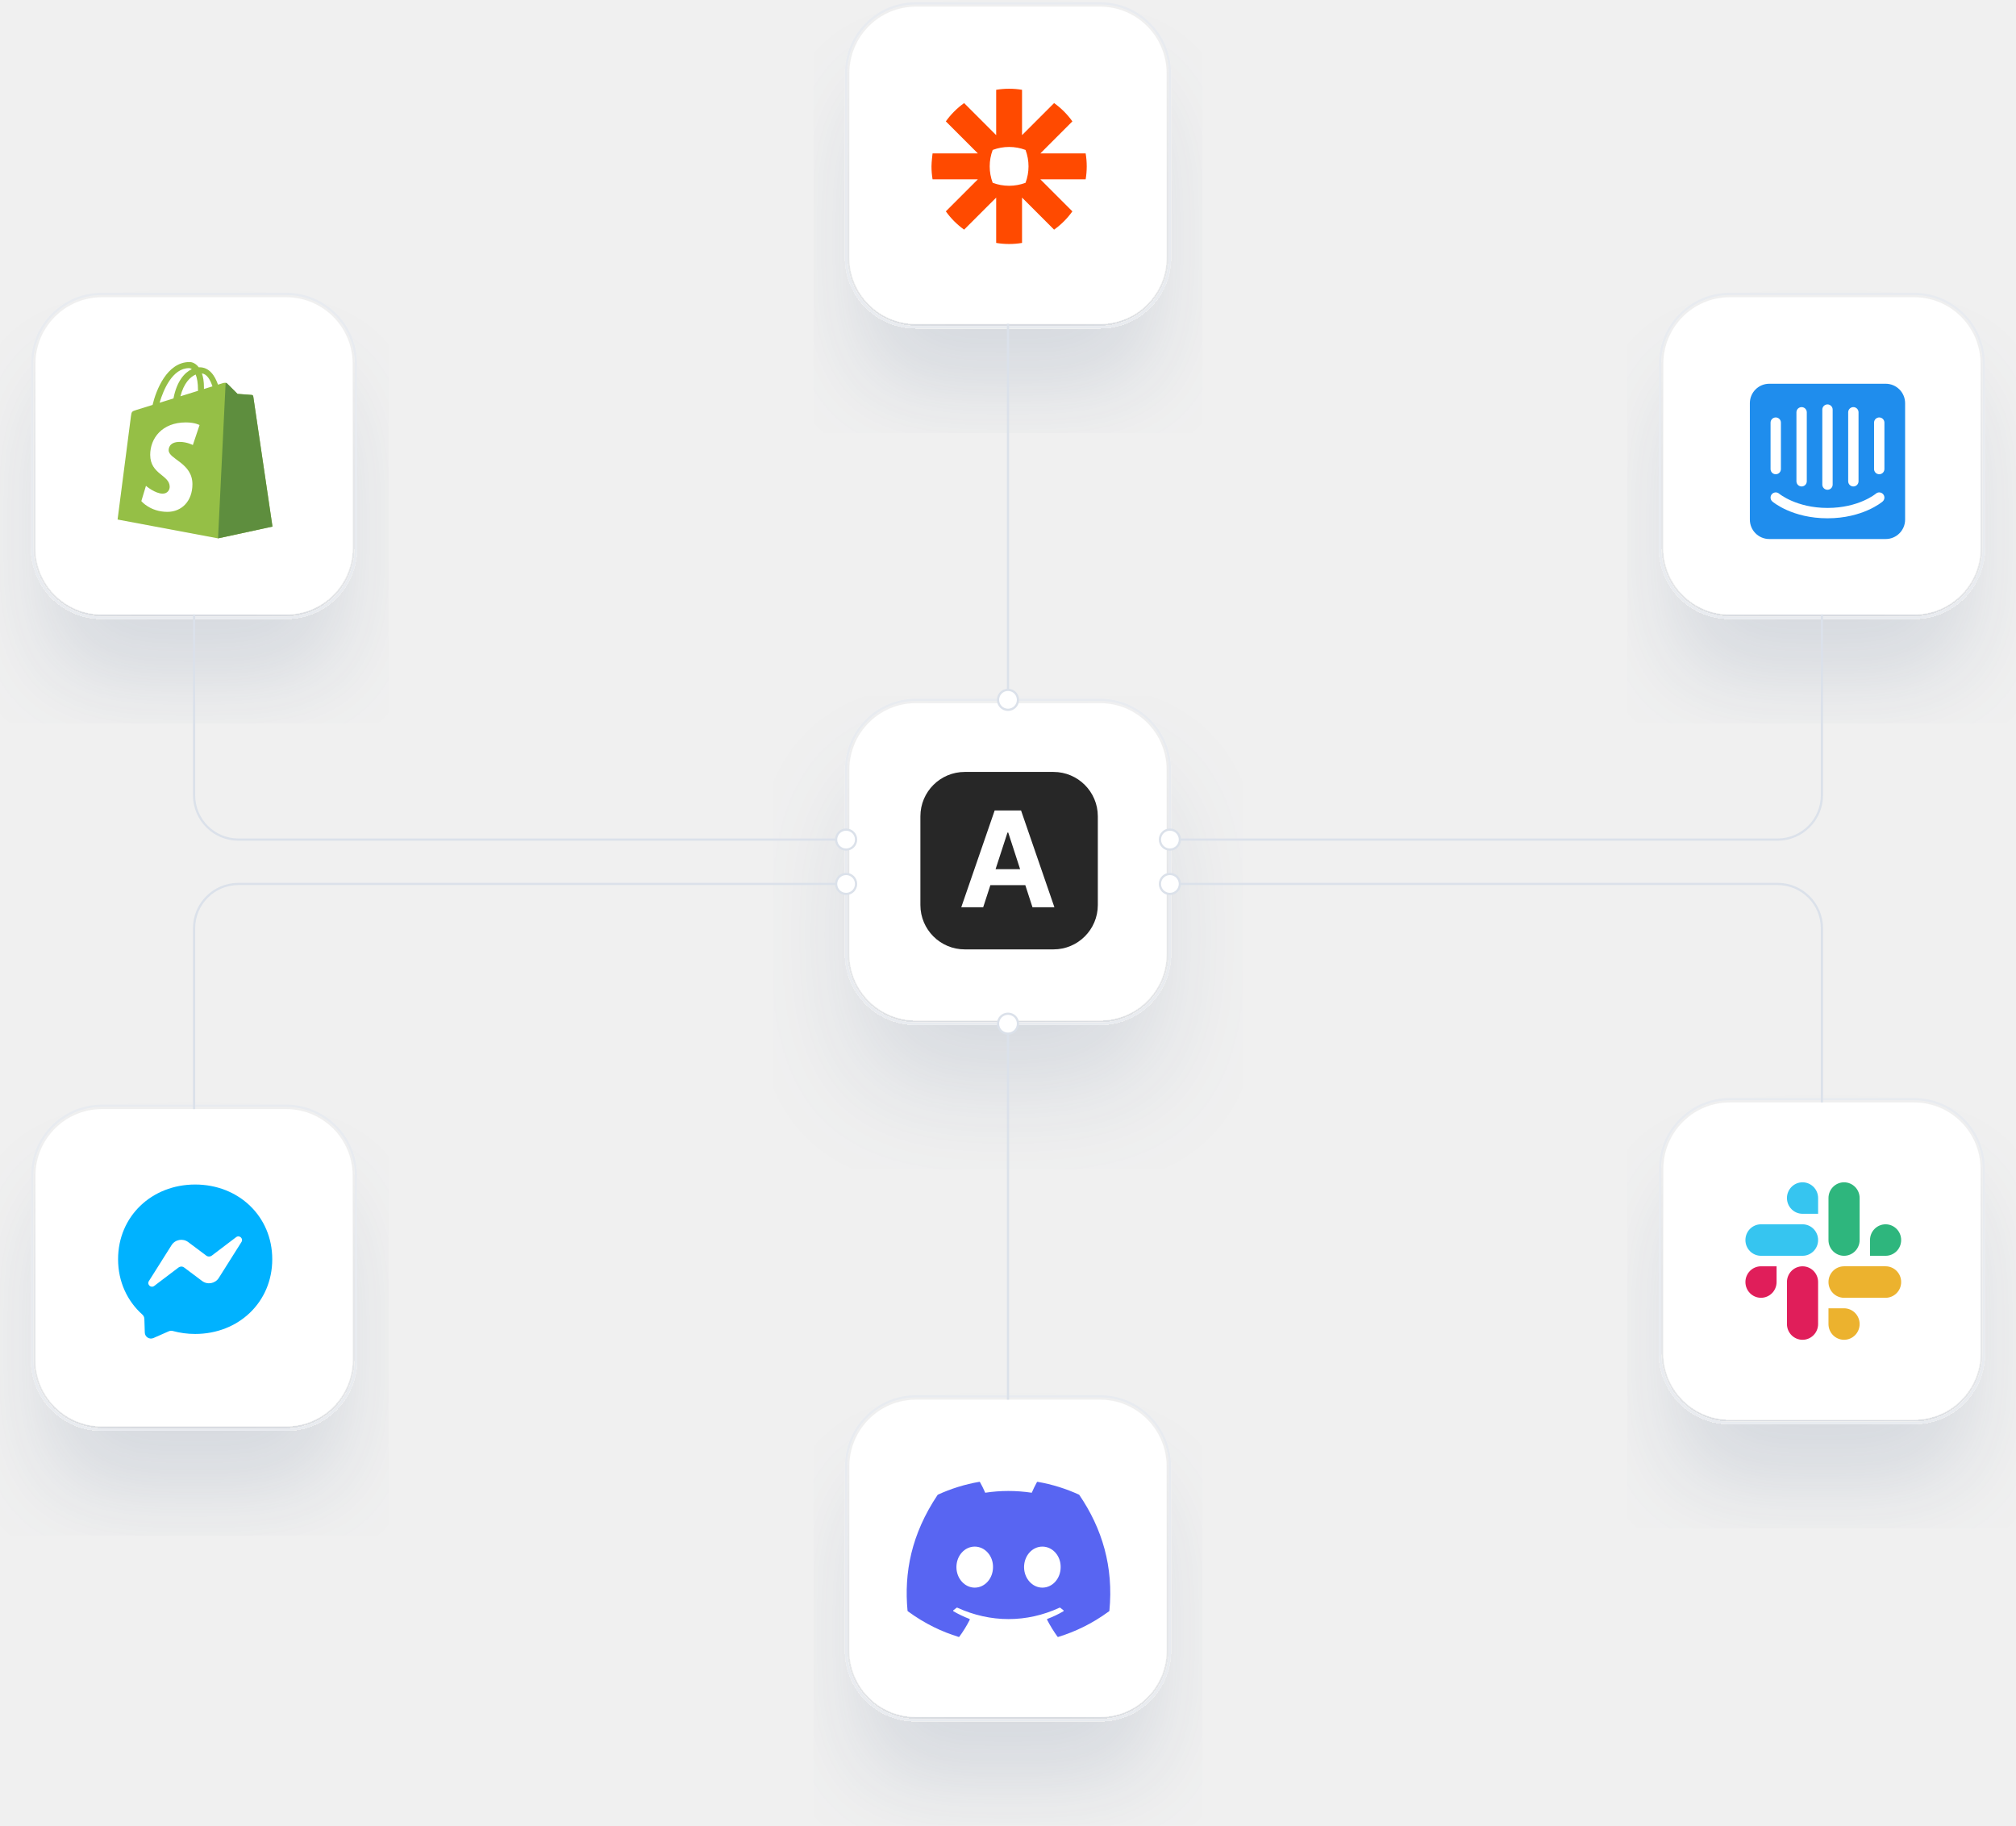
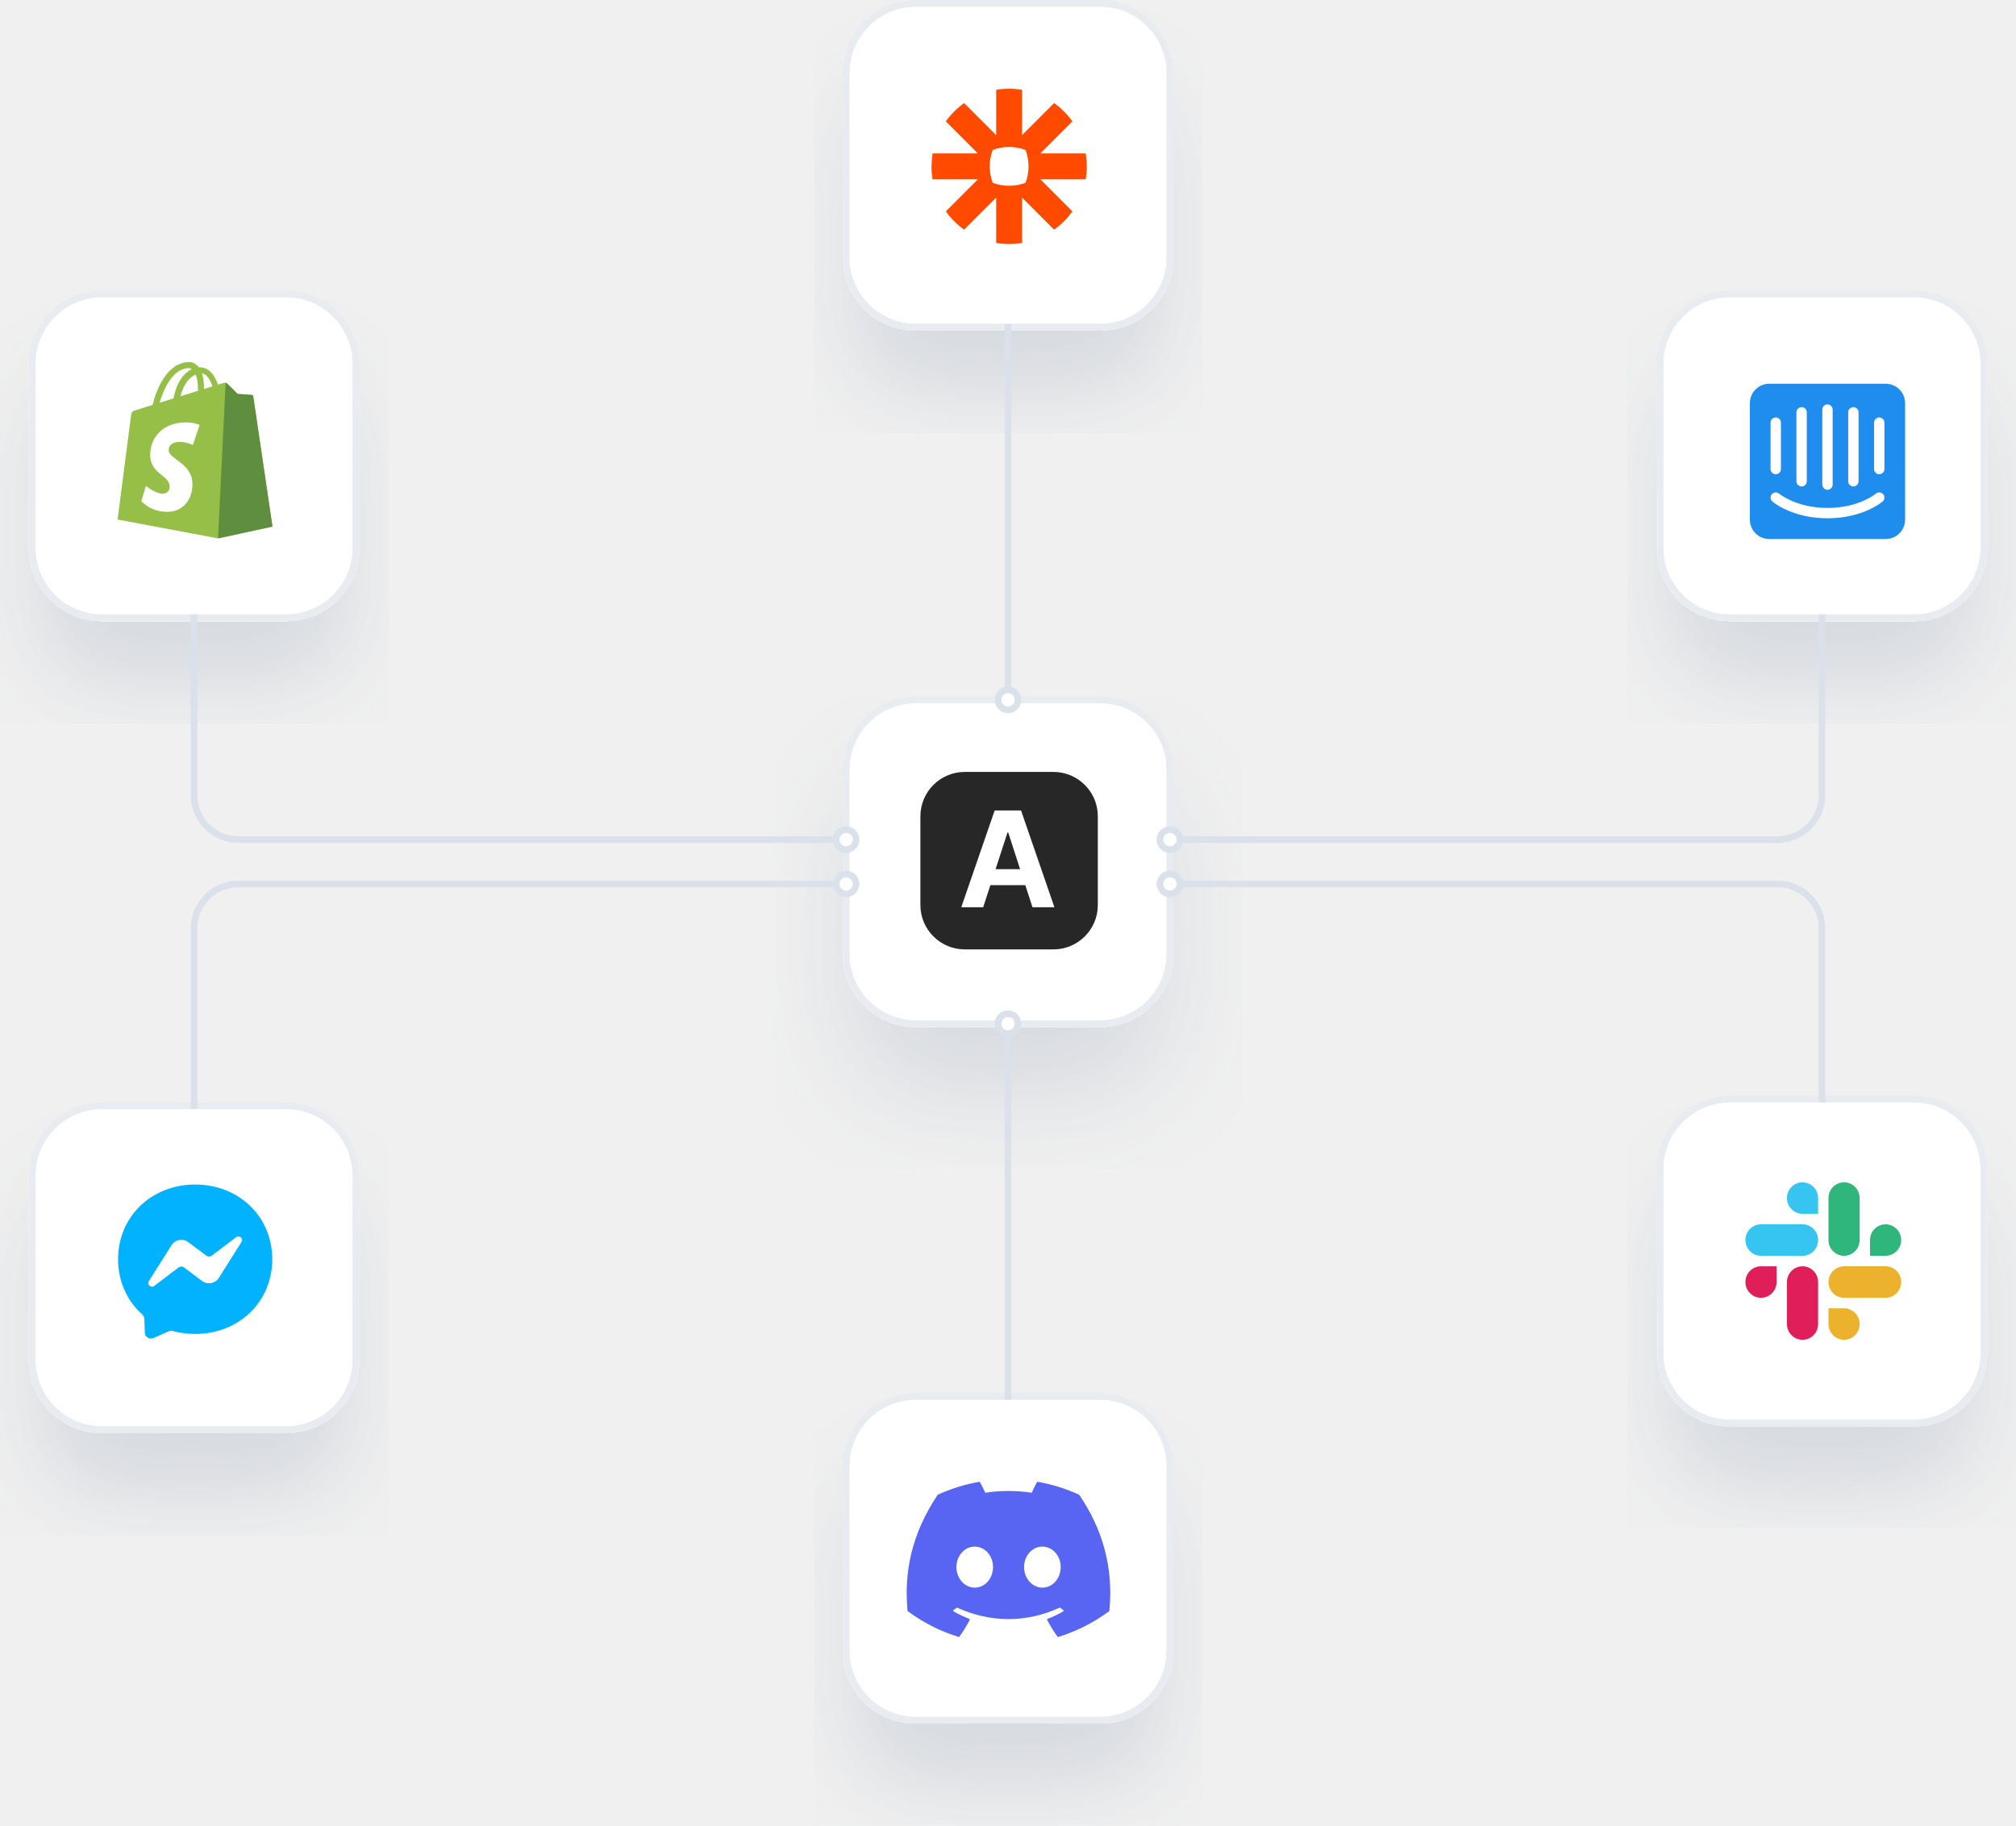
<svg xmlns="http://www.w3.org/2000/svg" width="909" height="823" viewBox="0 0 909 823" fill="none">
  <g clip-path="url(#clip0_710_119)">
    <g filter="url(#filter0_d_710_119)">
      <rect x="383" y="317" width="143" height="143" rx="30" fill="white" />
-       <rect x="381.5" y="315.5" width="146" height="146" rx="31.5" stroke="#E8EBF0" strokeWidth="3" />
+       <rect x="381.5" y="315.5" width="146" height="146" rx="31.5" stroke="#E8EBF0" stroke-width="3" />
    </g>
    <rect x="415" y="348" width="80" height="80" rx="20" fill="#272727" />
    <path d="M443.314 409H433.428L448.491 365.364H460.381L475.423 409H465.537L454.607 375.335H454.266L443.314 409ZM442.696 391.848H466.048V399.05H442.696V391.848Z" fill="white" />
    <g filter="url(#filter1_d_710_119)">
      <rect x="750" y="497" width="143" height="143" rx="30" fill="white" />
-       <rect x="748.5" y="495.5" width="146" height="146" rx="31.5" stroke="#E8EBF0" strokeWidth="3" />
+       <rect x="748.5" y="495.5" width="146" height="146" rx="31.5" stroke="#E8EBF0" stroke-width="3" />
    </g>
    <g clip-path="url(#clip1_710_119)">
      <path fillRule="evenodd" clipRule="evenodd" d="M812.746 533C808.864 533.003 805.723 536.182 805.725 540.099C805.723 544.015 808.867 547.194 812.749 547.197H819.772V540.101C819.775 536.185 816.63 533.006 812.746 533C812.749 533 812.749 533 812.746 533ZM812.746 551.933H794.023C790.141 551.936 786.997 555.115 787 559.032C786.994 562.949 790.139 566.128 794.02 566.133H812.746C816.627 566.13 819.772 562.952 819.769 559.035C819.772 555.115 816.627 551.936 812.746 551.933Z" fill="#36C5F0" />
      <path fillRule="evenodd" clipRule="evenodd" d="M857.22 559.032C857.223 555.115 854.079 551.936 850.197 551.933C846.315 551.936 843.171 555.115 843.174 559.032V566.133H850.197C854.079 566.13 857.223 562.952 857.22 559.032ZM838.495 559.032V540.099C838.497 536.185 835.356 533.006 831.474 533C827.593 533.003 824.448 536.182 824.451 540.099V559.032C824.445 562.949 827.59 566.128 831.471 566.133C835.353 566.13 838.497 562.952 838.495 559.032Z" fill="#2EB67D" />
      <path fillRule="evenodd" clipRule="evenodd" d="M831.47 604C835.352 603.997 838.496 600.818 838.494 596.901C838.496 592.985 835.352 589.806 831.47 589.803H824.447V596.901C824.444 600.815 827.589 603.994 831.47 604ZM831.47 585.064H850.196C854.078 585.061 857.222 581.882 857.219 577.965C857.225 574.048 854.08 570.87 850.199 570.864H831.473C827.592 570.867 824.447 574.045 824.45 577.962C824.447 581.882 827.589 585.061 831.47 585.064Z" fill="#ECB22E" />
      <path fillRule="evenodd" clipRule="evenodd" d="M787 577.965C786.997 581.882 790.141 585.061 794.023 585.064C797.905 585.061 801.049 581.882 801.046 577.965V570.867H794.023C790.141 570.87 786.997 574.048 787 577.965ZM805.725 577.965V596.899C805.72 600.816 808.864 603.994 812.746 604C816.627 603.997 819.772 600.818 819.769 596.901V577.971C819.775 574.054 816.63 570.875 812.749 570.87C808.864 570.87 805.723 574.048 805.725 577.965Z" fill="#E01E5A" />
    </g>
    <g filter="url(#filter2_d_710_119)">
      <rect x="16" y="500" width="143" height="143" rx="30" fill="white" />
-       <rect x="14.5" y="498.5" width="146" height="146" rx="31.5" stroke="#E8EBF0" strokeWidth="3" />
+       <rect x="14.5" y="498.5" width="146" height="146" rx="31.5" stroke="#E8EBF0" stroke-width="3" />
    </g>
    <g filter="url(#filter3_d_710_119)">
      <rect x="383" y="631" width="143" height="143" rx="30" fill="white" />
-       <rect x="381.5" y="629.5" width="146" height="146" rx="31.5" stroke="#E8EBF0" strokeWidth="3" />
+       <rect x="381.5" y="629.5" width="146" height="146" rx="31.5" stroke="#E8EBF0" stroke-width="3" />
    </g>
    <g filter="url(#filter4_d_710_119)">
      <rect x="16" y="134" width="143" height="143" rx="30" fill="white" />
-       <rect x="14.5" y="132.5" width="146" height="146" rx="31.5" stroke="#E8EBF0" strokeWidth="3" />
+       <rect x="14.5" y="132.5" width="146" height="146" rx="31.5" stroke="#E8EBF0" stroke-width="3" />
    </g>
    <g filter="url(#filter5_d_710_119)">
      <rect x="383" y="3" width="143" height="143" rx="30" fill="white" />
-       <rect x="381.5" y="1.5" width="146" height="146" rx="31.5" stroke="#E8EBF0" strokeWidth="3" />
+       <rect x="381.5" y="1.5" width="146" height="146" rx="31.5" stroke="#E8EBF0" stroke-width="3" />
    </g>
    <g filter="url(#filter6_d_710_119)">
      <rect x="750" y="134" width="143" height="143" rx="30" fill="white" />
-       <rect x="748.5" y="132.5" width="146" height="146" rx="31.5" stroke="#E8EBF0" strokeWidth="3" />
+       <rect x="748.5" y="132.5" width="146" height="146" rx="31.5" stroke="#E8EBF0" stroke-width="3" />
    </g>
    <path d="M527.5 394C525 394 523 396 523 398.5C523 401 525 403 527.5 403C530 403 532 401 532 398.5C532 396 530 394 527.5 394Z" fill="white" />
-     <path d="M532 398.5C532 396 530 394 527.5 394C525 394 523 396 523 398.5C523 401 525 403 527.5 403C530 403 532 401 532 398.5ZM532 398.5H801.5C812.546 398.5 821.5 407.454 821.5 418.5V497" stroke="#DBE1EA" strokeWidth="3" stroke-dasharray="0" />
+     <path d="M532 398.5C532 396 530 394 527.5 394C525 394 523 396 523 398.5C523 401 525 403 527.5 403C530 403 532 401 532 398.5ZM532 398.5H801.5C812.546 398.5 821.5 407.454 821.5 418.5V497" stroke="#DBE1EA" stroke-width="3" stroke-dasharray="0" />
    <path d="M454.5 311C452 311 450 313 450 315.5C450 318 452 320 454.5 320C457 320 459 318 459 315.5C459 313 457 311 454.5 311Z" fill="white" />
-     <path d="M454.5 311C452 311 450 313 450 315.5C450 318 452 320 454.5 320C457 320 459 318 459 315.5C459 313 457 311 454.5 311ZM454.5 311V146" stroke="#DBE1EA" strokeWidth="3" stroke-dasharray="0" />
+     <path d="M454.5 311C452 311 450 313 450 315.5C450 318 452 320 454.5 320C457 320 459 318 459 315.5C459 313 457 311 454.5 311ZM454.5 311V146" stroke="#DBE1EA" stroke-width="3" stroke-dasharray="0" />
    <path d="M454.5 457C452 457 450 459 450 461.5C450 464 452 466 454.5 466C457 466 459 464 459 461.5C459 459 457 457 454.5 457Z" fill="white" />
-     <path d="M454.5 466C457 466 459 464 459 461.5C459 459 457 457 454.5 457C452 457 450 459 450 461.5C450 464 452 466 454.5 466ZM454.5 466V631" stroke="#DBE1EA" strokeWidth="3" stroke-dasharray="0" />
+     <path d="M454.5 466C457 466 459 464 459 461.5C459 459 457 457 454.5 457C452 457 450 459 450 461.5C450 464 452 466 454.5 466ZM454.5 466V631" stroke="#DBE1EA" stroke-width="3" stroke-dasharray="0" />
    <path d="M381.5 394C379 394 377 396 377 398.5C377 401 379 403 381.5 403C384 403 386 401 386 398.5C386 396 384 394 381.5 394Z" fill="white" />
-     <path d="M377 398.5C377 396 379 394 381.5 394C384 394 386 396 386 398.5C386 401 384 403 381.5 403C379 403 377 401 377 398.5ZM377 398.5H107.5C96.454 398.5 87.5 407.454 87.5 418.5V500" stroke="#DBE1EA" strokeWidth="3" stroke-dasharray="0" />
+     <path d="M377 398.5C377 396 379 394 381.5 394C384 394 386 396 386 398.5C386 401 384 403 381.5 403C379 403 377 401 377 398.5ZM377 398.5H107.5C96.454 398.5 87.5 407.454 87.5 418.5V500" stroke="#DBE1EA" stroke-width="3" stroke-dasharray="0" />
    <path d="M381.5 374C379 374 377 376 377 378.5C377 381 379 383 381.5 383C384 383 386 381 386 378.5C386 376 384 374 381.5 374Z" fill="white" />
-     <path d="M377 378.5C377 376 379 374 381.5 374C384 374 386 376 386 378.5C386 381 384 383 381.5 383C379 383 377 381 377 378.5ZM377 378.5H107.5C96.454 378.5 87.5 369.546 87.5 358.5V277" stroke="#DBE1EA" strokeWidth="3" stroke-dasharray="0" />
+     <path d="M377 378.5C377 376 379 374 381.5 374C384 374 386 376 386 378.5C386 381 384 383 381.5 383C379 383 377 381 377 378.5ZM377 378.5H107.5C96.454 378.5 87.5 369.546 87.5 358.5V277" stroke="#DBE1EA" stroke-width="3" stroke-dasharray="0" />
    <path d="M527.5 374C525 374 523 376 523 378.5C523 381 525 383 527.5 383C530 383 532 381 532 378.5C532 376 530 374 527.5 374Z" fill="white" />
-     <path d="M532 378.5C532 376 530 374 527.5 374C525 374 523 376 523 378.5C523 381 525 383 527.5 383C530 383 532 381 532 378.5ZM532 378.5H801.5C812.546 378.5 821.5 369.546 821.5 358.5V277" stroke="#DBE1EA" strokeWidth="3" stroke-dasharray="0" />
+     <path d="M532 378.5C532 376 530 374 527.5 374C525 374 523 376 523 378.5C523 381 525 383 527.5 383C530 383 532 381 532 378.5ZM532 378.5H801.5C812.546 378.5 821.5 369.546 821.5 358.5V277" stroke="#DBE1EA" stroke-width="3" stroke-dasharray="0" />
    <g clip-path="url(#clip2_710_119)">
      <path fillRule="evenodd" clipRule="evenodd" d="M87.999 534C68.417 534 53.24 548.33 53.24 567.683C53.24 577.807 57.395 586.554 64.157 592.598C64.724 593.108 65.067 593.813 65.095 594.575L65.284 600.751C65.346 602.721 67.382 604 69.186 603.21L76.082 600.171C76.665 599.913 77.32 599.864 77.935 600.032C81.103 600.905 84.481 601.366 87.999 601.366C107.582 601.366 122.758 587.036 122.758 567.683C122.758 548.33 107.582 534 87.999 534Z" fill="url(#paint0_linear_710_119)" />
      <path fillRule="evenodd" clipRule="evenodd" d="M67.13 577.534L77.341 561.353C78.964 558.782 82.446 558.139 84.88 559.963L93 566.048C93.363 566.319 93.804 566.465 94.257 566.464C94.709 566.463 95.15 566.314 95.511 566.041L106.477 557.727C107.939 556.616 109.855 558.37 108.869 559.921L98.665 576.095C97.042 578.666 93.559 579.309 91.126 577.485L83.006 571.4C82.643 571.129 82.202 570.983 81.749 570.984C81.297 570.985 80.856 571.134 80.495 571.407L69.522 579.728C68.06 580.839 66.144 579.085 67.13 577.534Z" fill="white" />
    </g>
    <g clip-path="url(#clip3_710_119)">
      <path d="M114.185 178.69C114.13 178.291 113.781 178.069 113.492 178.045C113.203 178.021 107.099 177.568 107.099 177.568C107.099 177.568 102.859 173.356 102.393 172.889C101.928 172.423 101.018 172.565 100.666 172.669C100.614 172.684 99.739 172.954 98.293 173.402C96.877 169.324 94.377 165.575 89.98 165.575C89.858 165.575 89.734 165.58 89.609 165.587C88.358 163.932 86.809 163.213 85.471 163.213C75.227 163.213 70.334 176.029 68.799 182.541C64.819 183.776 61.991 184.653 61.63 184.767C59.408 185.464 59.338 185.534 59.047 187.629C58.827 189.216 53.014 234.209 53.014 234.209L98.312 242.703L122.856 237.389C122.856 237.389 114.24 179.09 114.185 178.69ZM95.789 174.177L91.956 175.365C91.958 175.094 91.959 174.828 91.959 174.537C91.959 172.002 91.607 169.961 91.043 168.343C93.309 168.628 94.818 171.208 95.789 174.177ZM88.233 168.846C88.863 170.426 89.272 172.693 89.272 175.752C89.272 175.909 89.271 176.052 89.269 176.196C86.777 176.969 84.068 177.808 81.353 178.65C82.878 172.762 85.735 169.919 88.233 168.846ZM85.189 165.963C85.632 165.963 86.077 166.113 86.503 166.407C83.22 167.953 79.701 171.847 78.216 179.622L71.958 181.562C73.699 175.631 77.832 165.963 85.189 165.963Z" fill="#95BF46" />
      <path d="M113.492 178.045C113.204 178.021 107.099 177.568 107.099 177.568C107.099 177.568 102.859 173.356 102.394 172.889C102.22 172.716 101.985 172.627 101.739 172.589L98.314 242.702L122.856 237.389C122.856 237.389 114.24 179.09 114.186 178.69C114.131 178.291 113.781 178.069 113.492 178.045Z" fill="#5E8E3E" />
      <path d="M89.98 191.618L86.953 200.627C86.953 200.627 84.302 199.211 81.052 199.211C76.287 199.211 76.047 202.204 76.047 202.958C76.047 207.073 86.764 208.65 86.764 218.288C86.764 225.871 81.959 230.754 75.479 230.754C67.703 230.754 63.727 225.911 63.727 225.911L65.809 219.026C65.809 219.026 69.896 222.538 73.345 222.538C75.599 222.538 76.516 220.762 76.516 219.465C76.516 214.097 67.723 213.858 67.723 205.038C67.723 197.615 73.047 190.431 83.793 190.431C87.934 190.431 89.98 191.618 89.98 191.618Z" fill="white" />
    </g>
    <g clip-path="url(#clip4_710_119)">
      <path d="M463.75 75.015C463.751 77.539 463.296 80.043 462.406 82.405C460.043 83.294 457.539 83.75 455.014 83.751H454.985C452.385 83.748 449.894 83.272 447.595 82.406C446.705 80.044 446.249 77.54 446.25 75.015V74.985C446.249 72.461 446.704 69.958 447.593 67.596C449.955 66.705 452.46 66.249 454.985 66.25H455.014C457.539 66.249 460.044 66.705 462.406 67.596C463.296 69.958 463.751 72.461 463.75 74.984V75.015L463.75 75.015ZM489.514 69.167H469.084L483.529 54.72C482.395 53.127 481.131 51.632 479.748 50.25V50.249C478.365 48.868 476.871 47.604 475.279 46.471L460.832 60.917V40.487C458.911 40.164 456.966 40.001 455.017 40L454.981 40C453 40.001 451.058 40.169 449.167 40.487V60.917L434.72 46.471C433.128 47.604 431.634 48.868 430.253 50.251L430.245 50.257C428.865 51.637 427.602 53.13 426.47 54.72L440.917 69.167H420.487C420.487 69.167 420 73.004 420 74.988V75.012C420 76.996 420.168 78.941 420.487 80.833H440.917L426.47 95.28C428.743 98.469 431.531 101.257 434.72 103.53L449.167 89.083V109.514C451.086 109.835 453.029 109.998 454.975 110H455.024C456.97 109.998 458.913 109.836 460.832 109.514V89.083L475.28 103.53C476.871 102.397 478.366 101.133 479.748 99.751L479.751 99.748C481.132 98.366 482.396 96.871 483.529 95.28L469.081 80.833H489.514C489.832 78.944 489.998 77.005 490 75.025V74.975C489.998 72.995 489.832 71.056 489.514 69.167Z" fill="#FF4A00" />
    </g>
    <g clip-path="url(#clip5_710_119)">
      <path d="M849.667 211.486C849.66 212.1 849.411 212.687 848.974 213.119C848.538 213.552 847.948 213.794 847.333 213.794C846.719 213.794 846.129 213.552 845.692 213.119C845.255 212.687 845.007 212.1 845 211.486V190.5C845.007 189.886 845.255 189.298 845.692 188.866C846.129 188.434 846.719 188.192 847.333 188.192C847.948 188.192 848.538 188.434 848.974 188.866C849.411 189.298 849.66 189.886 849.667 190.5V211.486ZM848.852 226.091C848.492 226.4 839.848 233.653 824 233.653C808.152 233.653 799.509 226.399 799.148 226.091C798.678 225.688 798.388 225.115 798.34 224.498C798.293 223.881 798.492 223.27 798.895 222.8C799.297 222.331 799.868 222.041 800.484 221.992C801.1 221.944 801.71 222.142 802.18 222.543C802.317 222.658 810.036 228.986 824 228.986C838.14 228.986 845.739 222.612 845.815 222.548C846.791 221.709 848.267 221.822 849.105 222.801C849.508 223.27 849.707 223.881 849.66 224.498C849.613 225.115 849.322 225.688 848.852 226.091ZM798.333 190.5C798.34 189.886 798.589 189.298 799.026 188.866C799.462 188.434 800.052 188.192 800.667 188.192C801.281 188.192 801.871 188.434 802.308 188.866C802.745 189.298 802.993 189.886 803 190.5V211.486C802.993 212.1 802.745 212.687 802.308 213.119C801.871 213.552 801.281 213.794 800.667 213.794C800.052 213.794 799.462 213.552 799.026 213.119C798.589 212.687 798.34 212.1 798.333 211.486V190.5ZM810 185.833C810.01 185.221 810.26 184.636 810.696 184.206C811.133 183.776 811.721 183.535 812.334 183.535C812.946 183.535 813.534 183.776 813.971 184.206C814.407 184.636 814.657 185.221 814.667 185.833V217.005C814.657 217.618 814.407 218.202 813.971 218.632C813.534 219.062 812.946 219.303 812.334 219.303C811.721 219.303 811.133 219.062 810.696 218.632C810.26 218.202 810.01 217.618 810 217.005V185.833ZM821.667 184.653C821.667 184.346 821.727 184.043 821.844 183.76C821.962 183.477 822.133 183.219 822.35 183.003C822.567 182.786 822.824 182.614 823.107 182.497C823.39 182.38 823.694 182.319 824 182.319C824.306 182.319 824.61 182.38 824.893 182.497C825.176 182.614 825.433 182.786 825.65 183.003C825.867 183.219 826.039 183.476 826.156 183.76C826.273 184.043 826.334 184.346 826.334 184.653V218.486C826.327 219.1 826.078 219.687 825.641 220.119C825.204 220.552 824.615 220.794 824 220.794C823.386 220.794 822.796 220.552 822.359 220.119C821.922 219.687 821.673 219.1 821.667 218.486V184.653ZM833.334 185.833C833.343 185.221 833.593 184.636 834.029 184.206C834.466 183.776 835.054 183.535 835.667 183.535C836.279 183.535 836.868 183.776 837.304 184.206C837.741 184.636 837.991 185.221 838 185.833V217.005C837.991 217.618 837.741 218.202 837.304 218.632C836.868 219.062 836.279 219.303 835.667 219.303C835.054 219.303 834.466 219.062 834.029 218.632C833.593 218.202 833.343 217.618 833.334 217.005V185.833ZM850.25 173H797.75C792.918 173 789 176.918 789 181.75V234.25C789 239.082 792.918 243 797.75 243H850.25C855.082 243 859 239.082 859 234.25V181.75C859 176.918 855.082 173 850.25 173Z" fill="#1F8DED" />
    </g>
    <path d="M486.645 673.931C497.012 689.173 502.132 706.366 500.218 726.159C500.21 726.243 500.166 726.319 500.098 726.37C492.247 732.135 484.641 735.633 477.141 737.953C477.083 737.971 477.02 737.97 476.963 737.95C476.905 737.931 476.855 737.894 476.819 737.844C475.086 735.433 473.512 732.892 472.133 730.223C472.054 730.066 472.126 729.876 472.289 729.815C474.789 728.872 477.167 727.743 479.453 726.407C479.634 726.301 479.645 726.043 479.479 725.919C478.993 725.559 478.513 725.18 478.052 724.801C477.966 724.731 477.85 724.718 477.753 724.765C462.907 731.621 446.643 731.621 431.621 724.765C431.524 724.721 431.408 724.736 431.324 724.805C430.865 725.184 430.383 725.559 429.902 725.919C429.736 726.043 429.75 726.301 429.931 726.407C432.218 727.718 434.595 728.872 437.092 729.819C437.254 729.881 437.331 730.066 437.25 730.223C435.901 732.895 434.327 735.437 432.562 737.848C432.485 737.945 432.359 737.99 432.24 737.953C424.776 735.633 417.17 732.135 409.319 726.37C409.254 726.319 409.207 726.239 409.2 726.155C407.6 709.035 410.86 691.7 422.76 673.928C422.789 673.881 422.832 673.844 422.883 673.822C428.738 671.135 435.011 669.158 441.567 668.029C441.686 668.01 441.806 668.065 441.868 668.171C442.678 669.605 443.604 671.445 444.23 672.948C451.141 671.892 458.16 671.892 465.215 672.948C465.842 671.477 466.735 669.605 467.542 668.171C467.571 668.119 467.615 668.077 467.669 668.051C467.723 668.026 467.784 668.018 467.843 668.029C474.402 669.161 480.675 671.138 486.526 673.822C486.578 673.844 486.62 673.881 486.645 673.931ZM447.744 706.483C447.816 701.422 444.126 697.234 439.494 697.234C434.899 697.234 431.245 701.385 431.245 706.483C431.245 711.58 434.972 715.731 439.494 715.731C444.089 715.731 447.744 711.58 447.744 706.483ZM478.244 706.483C478.316 701.422 474.626 697.234 469.995 697.234C465.4 697.234 461.745 701.385 461.745 706.483C461.745 711.58 465.472 715.731 469.995 715.731C474.626 715.731 478.244 711.58 478.244 706.483Z" fill="#5865F2" />
  </g>
  <defs>
    <filter id="filter0_d_710_119" x="349" y="314" width="211" height="213" filterUnits="userSpaceOnUse" color-interpolation-filters="sRGB">
      <feFlood flood-opacity="0" result="BackgroundImageFix" />
      <feColorMatrix in="SourceAlpha" type="matrix" values="0 0 0 0 0 0 0 0 0 0 0 0 0 0 0 0 0 0 127 0" result="hardAlpha" />
      <feMorphology radius="17" operator="erode" in="SourceAlpha" result="effect1_dropShadow_710_119" />
      <feOffset dy="33" />
      <feGaussianBlur stdDeviation="24" />
      <feComposite in2="hardAlpha" operator="out" />
      <feColorMatrix type="matrix" values="0 0 0 0 0.208 0 0 0 0 0.311 0 0 0 0 0.467 0 0 0 0.14 0" />
      <feBlend mode="normal" in2="BackgroundImageFix" result="effect1_dropShadow_710_119" />
      <feBlend mode="normal" in="SourceGraphic" in2="effect1_dropShadow_710_119" result="shape" />
    </filter>
    <filter id="filter1_d_710_119" x="734" y="494" width="175" height="195" filterUnits="userSpaceOnUse" color-interpolation-filters="sRGB">
      <feFlood flood-opacity="0" result="BackgroundImageFix" />
      <feColorMatrix in="SourceAlpha" type="matrix" values="0 0 0 0 0 0 0 0 0 0 0 0 0 0 0 0 0 0 127 0" result="hardAlpha" />
      <feMorphology radius="27" operator="erode" in="SourceAlpha" result="effect1_dropShadow_710_119" />
      <feOffset dy="33" />
      <feGaussianBlur stdDeviation="20" />
      <feComposite in2="hardAlpha" operator="out" />
      <feColorMatrix type="matrix" values="0 0 0 0 0.208 0 0 0 0 0.311 0 0 0 0 0.467 0 0 0 0.14 0" />
      <feBlend mode="normal" in2="BackgroundImageFix" result="effect1_dropShadow_710_119" />
      <feBlend mode="normal" in="SourceGraphic" in2="effect1_dropShadow_710_119" result="shape" />
    </filter>
    <filter id="filter2_d_710_119" x="0" y="497" width="175" height="195" filterUnits="userSpaceOnUse" color-interpolation-filters="sRGB">
      <feFlood flood-opacity="0" result="BackgroundImageFix" />
      <feColorMatrix in="SourceAlpha" type="matrix" values="0 0 0 0 0 0 0 0 0 0 0 0 0 0 0 0 0 0 127 0" result="hardAlpha" />
      <feMorphology radius="27" operator="erode" in="SourceAlpha" result="effect1_dropShadow_710_119" />
      <feOffset dy="33" />
      <feGaussianBlur stdDeviation="20" />
      <feComposite in2="hardAlpha" operator="out" />
      <feColorMatrix type="matrix" values="0 0 0 0 0.208 0 0 0 0 0.311 0 0 0 0 0.467 0 0 0 0.14 0" />
      <feBlend mode="normal" in2="BackgroundImageFix" result="effect1_dropShadow_710_119" />
      <feBlend mode="normal" in="SourceGraphic" in2="effect1_dropShadow_710_119" result="shape" />
    </filter>
    <filter id="filter3_d_710_119" x="367" y="628" width="175" height="195" filterUnits="userSpaceOnUse" color-interpolation-filters="sRGB">
      <feFlood flood-opacity="0" result="BackgroundImageFix" />
      <feColorMatrix in="SourceAlpha" type="matrix" values="0 0 0 0 0 0 0 0 0 0 0 0 0 0 0 0 0 0 127 0" result="hardAlpha" />
      <feMorphology radius="27" operator="erode" in="SourceAlpha" result="effect1_dropShadow_710_119" />
      <feOffset dy="33" />
      <feGaussianBlur stdDeviation="20" />
      <feComposite in2="hardAlpha" operator="out" />
      <feColorMatrix type="matrix" values="0 0 0 0 0.208 0 0 0 0 0.311 0 0 0 0 0.467 0 0 0 0.14 0" />
      <feBlend mode="normal" in2="BackgroundImageFix" result="effect1_dropShadow_710_119" />
      <feBlend mode="normal" in="SourceGraphic" in2="effect1_dropShadow_710_119" result="shape" />
    </filter>
    <filter id="filter4_d_710_119" x="0" y="131" width="175" height="195" filterUnits="userSpaceOnUse" color-interpolation-filters="sRGB">
      <feFlood flood-opacity="0" result="BackgroundImageFix" />
      <feColorMatrix in="SourceAlpha" type="matrix" values="0 0 0 0 0 0 0 0 0 0 0 0 0 0 0 0 0 0 127 0" result="hardAlpha" />
      <feMorphology radius="27" operator="erode" in="SourceAlpha" result="effect1_dropShadow_710_119" />
      <feOffset dy="33" />
      <feGaussianBlur stdDeviation="20" />
      <feComposite in2="hardAlpha" operator="out" />
      <feColorMatrix type="matrix" values="0 0 0 0 0.208 0 0 0 0 0.311 0 0 0 0 0.467 0 0 0 0.14 0" />
      <feBlend mode="normal" in2="BackgroundImageFix" result="effect1_dropShadow_710_119" />
      <feBlend mode="normal" in="SourceGraphic" in2="effect1_dropShadow_710_119" result="shape" />
    </filter>
    <filter id="filter5_d_710_119" x="367" y="0" width="175" height="195" filterUnits="userSpaceOnUse" color-interpolation-filters="sRGB">
      <feFlood flood-opacity="0" result="BackgroundImageFix" />
      <feColorMatrix in="SourceAlpha" type="matrix" values="0 0 0 0 0 0 0 0 0 0 0 0 0 0 0 0 0 0 127 0" result="hardAlpha" />
      <feMorphology radius="27" operator="erode" in="SourceAlpha" result="effect1_dropShadow_710_119" />
      <feOffset dy="33" />
      <feGaussianBlur stdDeviation="20" />
      <feComposite in2="hardAlpha" operator="out" />
      <feColorMatrix type="matrix" values="0 0 0 0 0.208 0 0 0 0 0.311 0 0 0 0 0.467 0 0 0 0.14 0" />
      <feBlend mode="normal" in2="BackgroundImageFix" result="effect1_dropShadow_710_119" />
      <feBlend mode="normal" in="SourceGraphic" in2="effect1_dropShadow_710_119" result="shape" />
    </filter>
    <filter id="filter6_d_710_119" x="734" y="131" width="175" height="195" filterUnits="userSpaceOnUse" color-interpolation-filters="sRGB">
      <feFlood flood-opacity="0" result="BackgroundImageFix" />
      <feColorMatrix in="SourceAlpha" type="matrix" values="0 0 0 0 0 0 0 0 0 0 0 0 0 0 0 0 0 0 127 0" result="hardAlpha" />
      <feMorphology radius="27" operator="erode" in="SourceAlpha" result="effect1_dropShadow_710_119" />
      <feOffset dy="33" />
      <feGaussianBlur stdDeviation="20" />
      <feComposite in2="hardAlpha" operator="out" />
      <feColorMatrix type="matrix" values="0 0 0 0 0.208 0 0 0 0 0.311 0 0 0 0 0.467 0 0 0 0.14 0" />
      <feBlend mode="normal" in2="BackgroundImageFix" result="effect1_dropShadow_710_119" />
      <feBlend mode="normal" in="SourceGraphic" in2="effect1_dropShadow_710_119" result="shape" />
    </filter>
    <linearGradient id="paint0_linear_710_119" x1="13956.8" y1="534" x2="13956.8" y2="28505.8" gradientUnits="userSpaceOnUse">
      <stop stop-color="#00B2FF" />
      <stop offset="1" stop-color="#006AFF" />
    </linearGradient>
    <clipPath id="clip0_710_119">
      <rect width="909" height="823" fill="white" />
    </clipPath>
    <clipPath id="clip1_710_119">
      <rect width="70.22" height="71" fill="white" transform="translate(787 533)" />
    </clipPath>
    <clipPath id="clip2_710_119">
      <rect width="70" height="70" fill="white" transform="translate(53 534)" />
    </clipPath>
    <clipPath id="clip3_710_119">
      <rect width="70" height="79.901" fill="white" transform="translate(53 163)" />
    </clipPath>
    <clipPath id="clip4_710_119">
      <rect width="70" height="70" fill="white" transform="translate(420 40)" />
    </clipPath>
    <clipPath id="clip5_710_119">
      <rect width="70" height="70" fill="white" transform="translate(789 173)" />
    </clipPath>
  </defs>
</svg>
